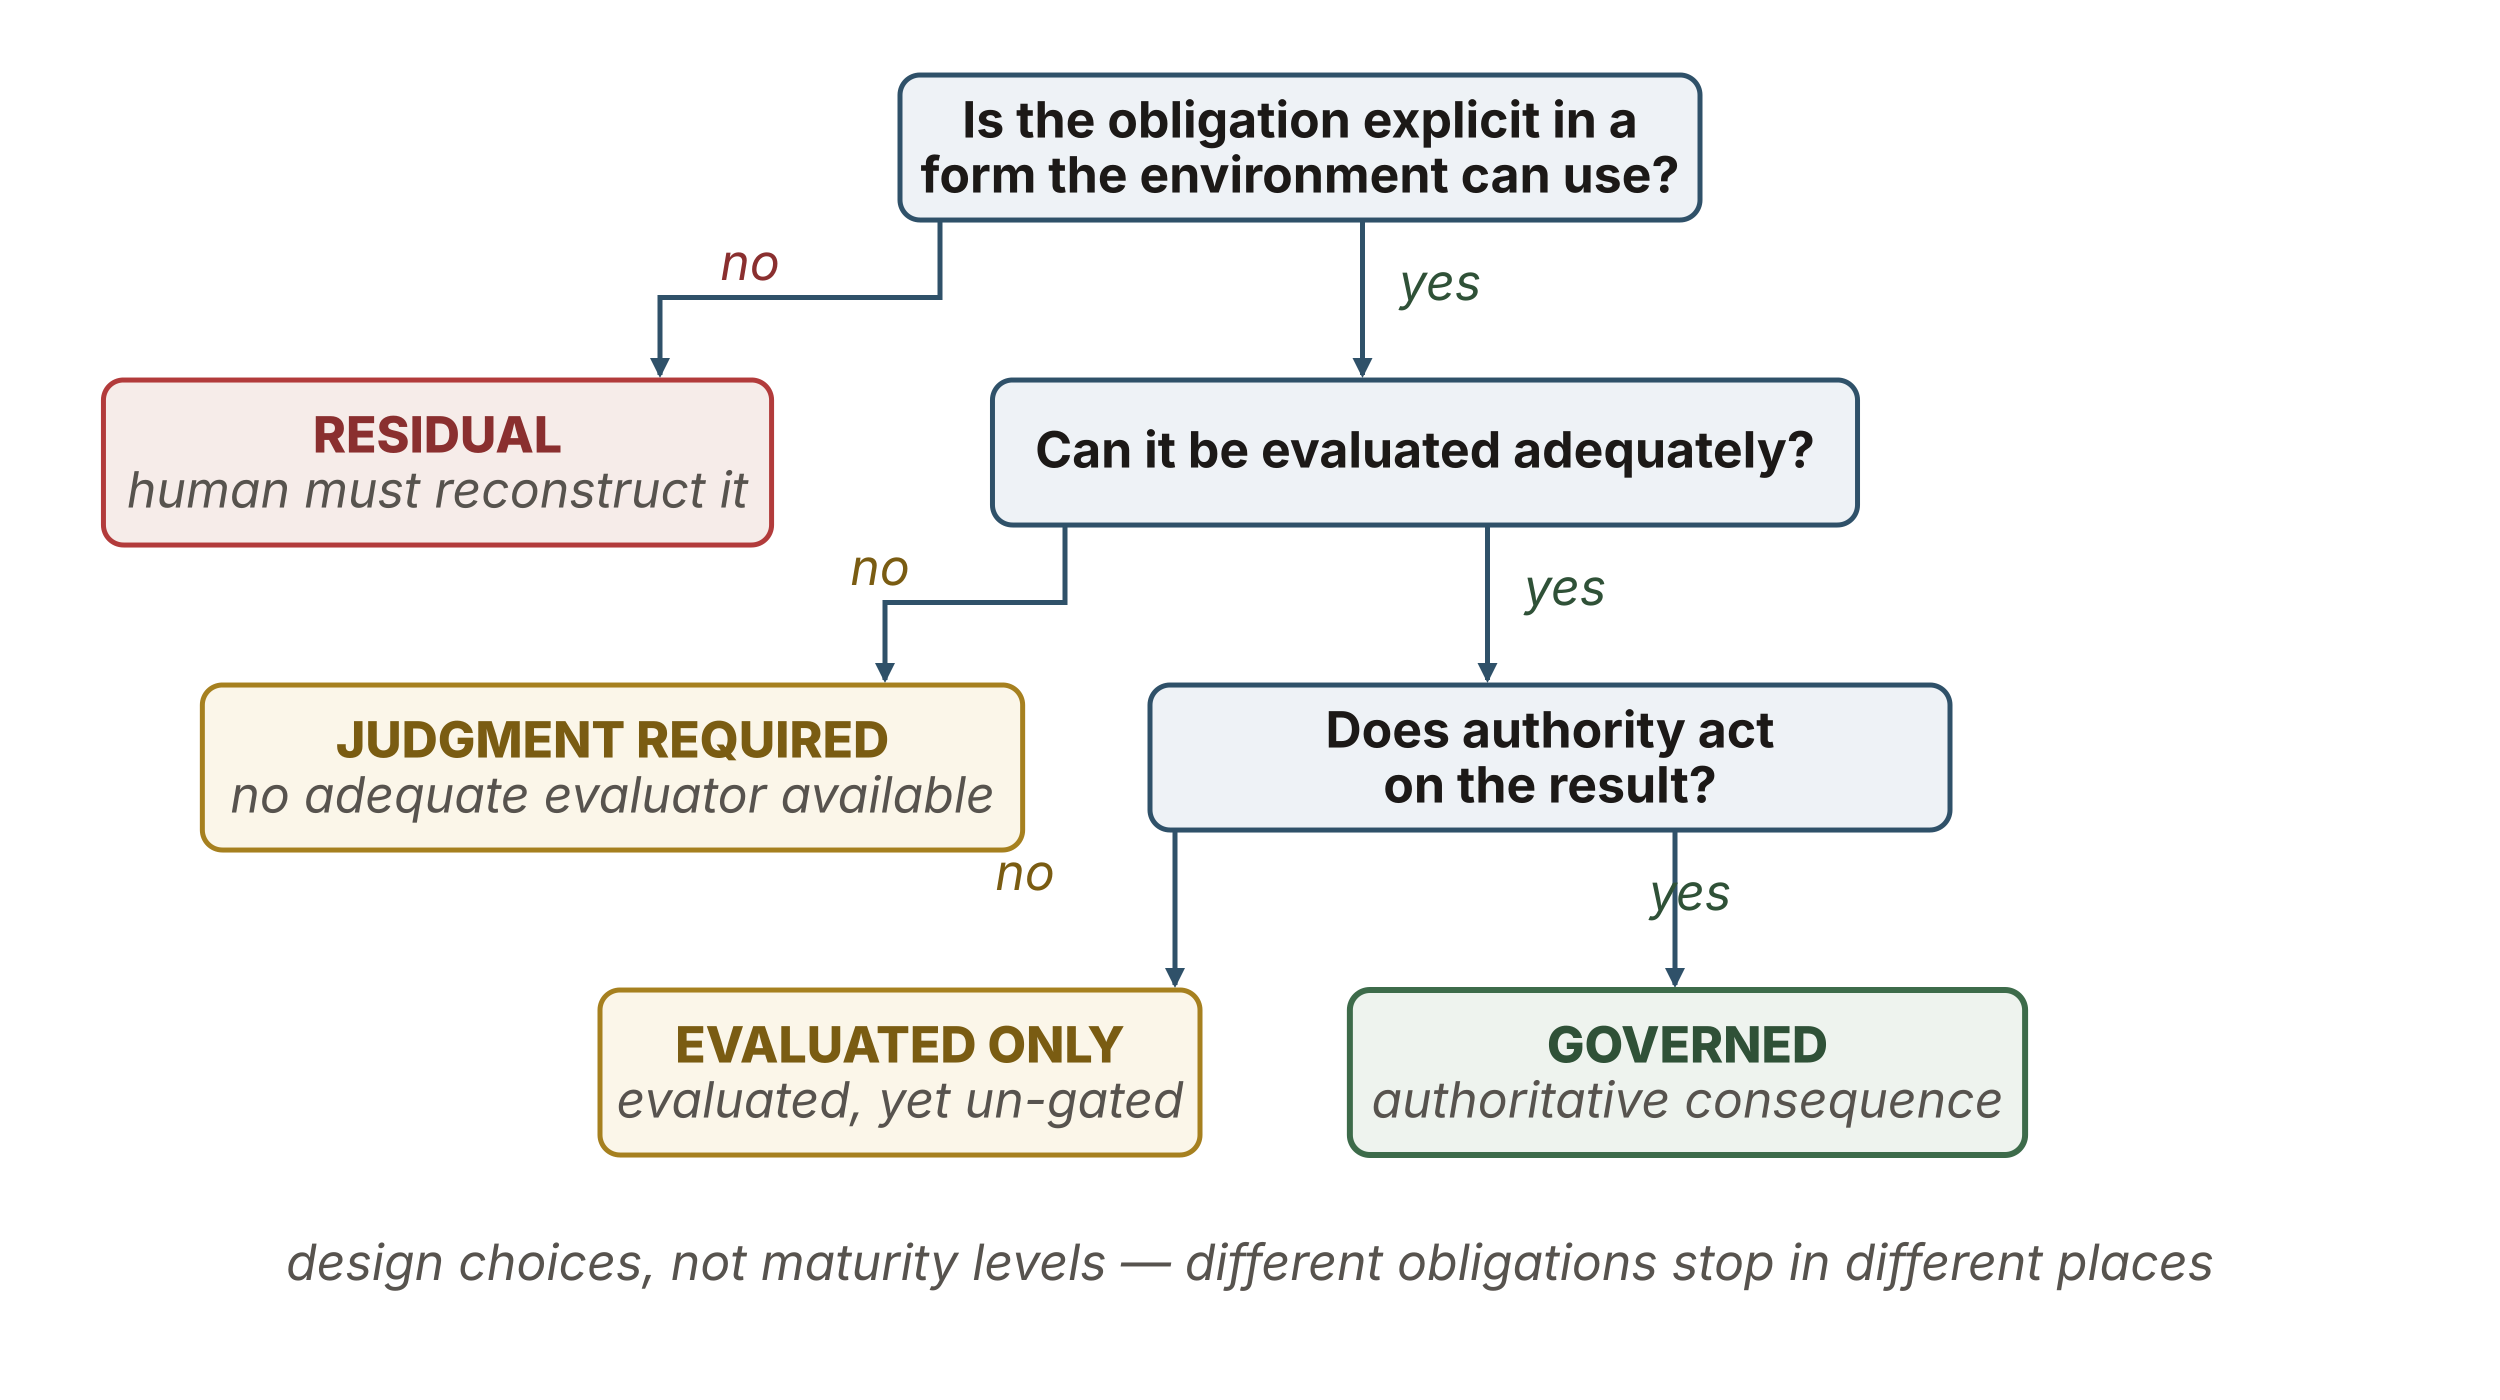
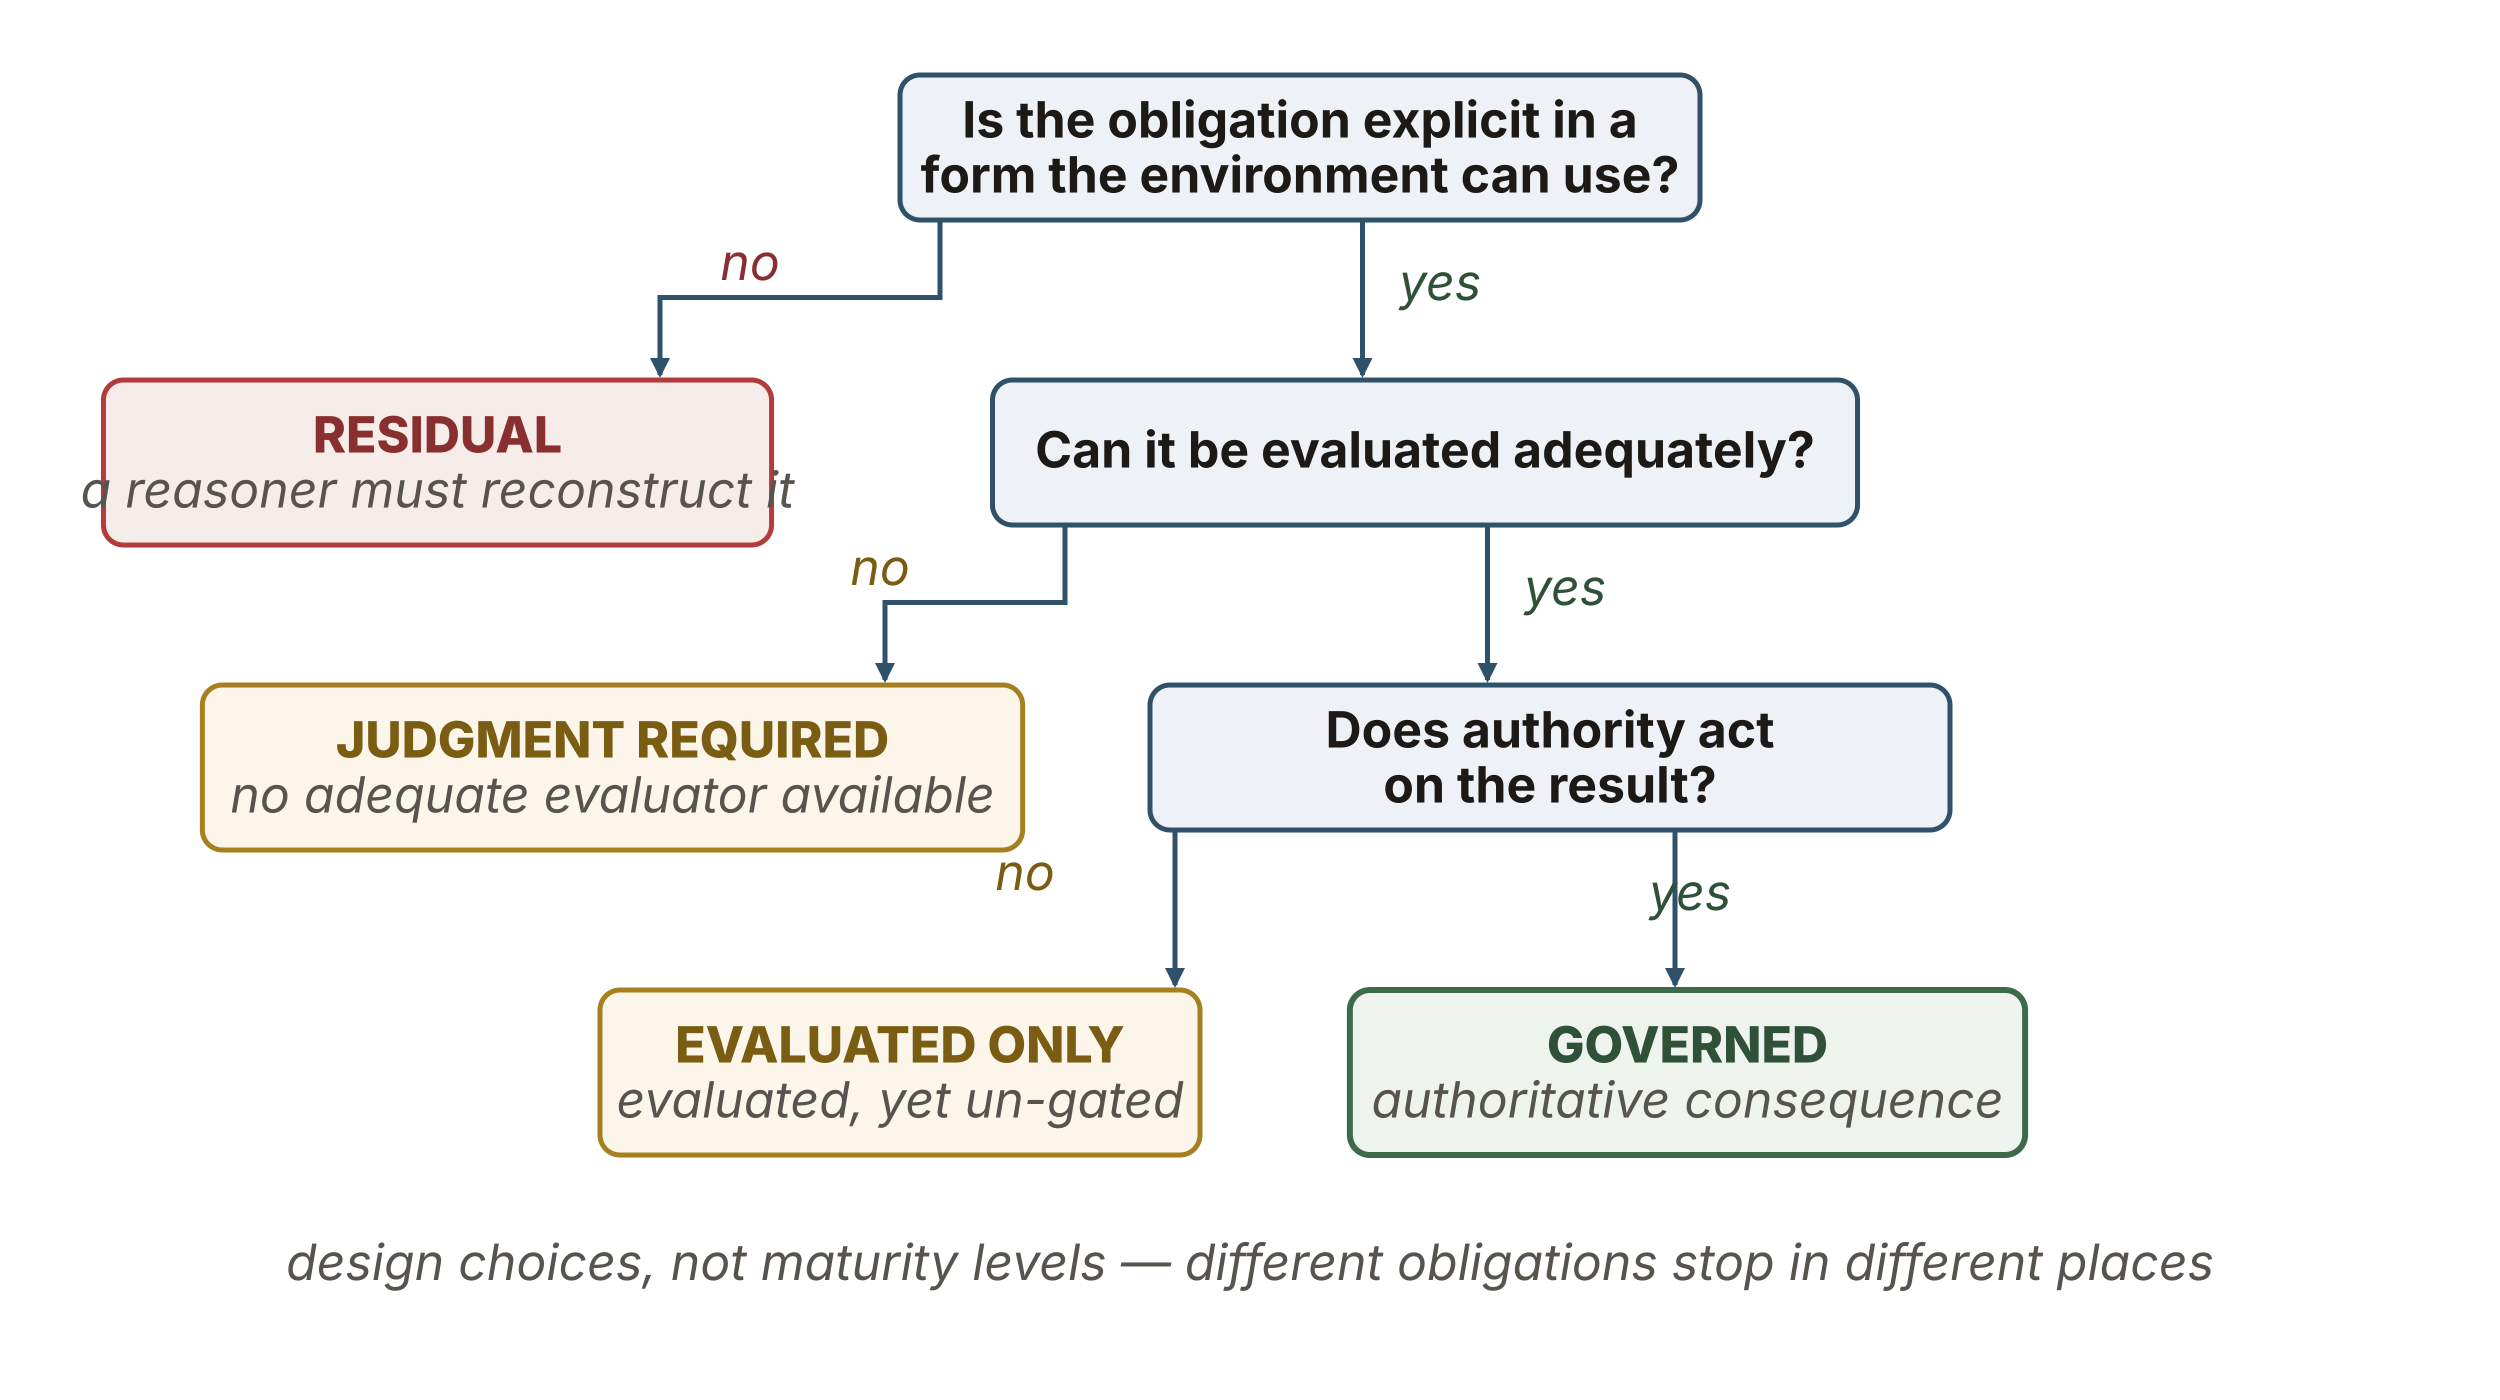
<svg xmlns="http://www.w3.org/2000/svg" viewBox="0 0 1000 560" width="1000" height="560" role="img" aria-labelledby="hgTitle hgDesc" font-family="'Source Sans 3', -apple-system, 'Segoe UI', sans-serif">
  <defs>
    <marker id="hg-ah" viewBox="0 0 10 10" refX="8.5" refY="5" markerWidth="8" markerHeight="8" orient="auto" markerUnits="userSpaceOnUse">
      <path d="M0,0 L10,5 L0,10 z" fill="#2f5169" />
    </marker>
  </defs>
  <rect id="q1" x="360" y="30" width="320" height="58" rx="8" fill="#eef2f6" stroke="#2f5169" stroke-width="2" />
  <text x="520" y="55" text-anchor="middle" font-size="20" font-weight="700" fill="#1c1917">Is the obligation explicit in a</text>
  <text x="520" y="77" text-anchor="middle" font-size="20" font-weight="700" fill="#1c1917">form the environment can use?</text>
  <path d="M376,88 L376,119 L264,119 L264,150" fill="none" stroke="#2f5169" stroke-width="2" marker-end="url(#hg-ah)" />
  <text x="300" y="112" text-anchor="middle" font-size="20" font-style="italic" fill="#8a2f2f">no</text>
  <rect id="residual" x="41.38" y="152" width="267.25" height="66" rx="8" fill="#f6ece9" stroke="#b23b3b" stroke-width="2" />
  <text x="175" y="181" text-anchor="middle" font-size="20" font-weight="800" fill="#8a2f2f">RESIDUAL</text>
-   <text x="175" y="203" text-anchor="middle" font-size="20" font-style="italic" fill="#57534e">human must reconstruct it</text>
+   <text x="175" y="203" text-anchor="middle" font-size="20" font-style="italic" fill="#57534e">a reasoner must reconstruct it</text>
  <path d="M545,88 L545,150" fill="none" stroke="#2f5169" stroke-width="2" marker-end="url(#hg-ah)" />
  <text x="576" y="120" text-anchor="middle" font-size="20" font-style="italic" fill="#2f5137">yes</text>
  <rect id="q2" x="396.99" y="152" width="346.02" height="58" rx="8" fill="#eef2f6" stroke="#2f5169" stroke-width="2" />
  <text x="570" y="187" text-anchor="middle" font-size="20" font-weight="700" fill="#1c1917">Can it be evaluated adequately?</text>
  <path d="M426,210 L426,241 L354,241 L354,272" fill="none" stroke="#2f5169" stroke-width="2" marker-end="url(#hg-ah)" />
  <text x="352" y="234" text-anchor="middle" font-size="20" font-style="italic" fill="#7a5c12">no</text>
  <rect id="judgment" x="80.94" y="274" width="328.12" height="66" rx="8" fill="#fbf6e9" stroke="#a6801f" stroke-width="2" />
  <text x="245" y="303" text-anchor="middle" font-size="20" font-weight="800" fill="#7a5c12">JUDGMENT REQUIRED</text>
  <text x="245" y="325" text-anchor="middle" font-size="20" font-style="italic" fill="#57534e">no adequate evaluator available</text>
  <path d="M595,210 L595,272" fill="none" stroke="#2f5169" stroke-width="2" marker-end="url(#hg-ah)" />
  <text x="626" y="242" text-anchor="middle" font-size="20" font-style="italic" fill="#2f5137">yes</text>
  <rect id="q3" x="460" y="274" width="320" height="58" rx="8" fill="#eef2f6" stroke="#2f5169" stroke-width="2" />
  <text x="620" y="299" text-anchor="middle" font-size="20" font-weight="700" fill="#1c1917">Does authority act</text>
  <text x="620" y="321" text-anchor="middle" font-size="20" font-weight="700" fill="#1c1917">on the result?</text>
  <path d="M470,332 L470,394" fill="none" stroke="#2f5169" stroke-width="2" marker-end="url(#hg-ah)" />
  <text x="410" y="356" text-anchor="middle" font-size="20" font-style="italic" fill="#7a5c12">no</text>
  <rect id="evaluated" x="240" y="396" width="240" height="66" rx="8" fill="#fbf6e9" stroke="#a6801f" stroke-width="2" />
  <text x="360" y="425" text-anchor="middle" font-size="20" font-weight="800" fill="#7a5c12">EVALUATED ONLY</text>
  <text x="360" y="447" text-anchor="middle" font-size="20" font-style="italic" fill="#57534e">evaluated, yet un-gated</text>
  <path d="M670,332 L670,394" fill="none" stroke="#2f5169" stroke-width="2" marker-end="url(#hg-ah)" />
  <text x="676" y="364" text-anchor="middle" font-size="20" font-style="italic" fill="#2f5137">yes</text>
  <rect id="governed" x="539.95" y="396" width="270.09" height="66" rx="8" fill="#eef3ee" stroke="#3d6b4a" stroke-width="2.4" />
  <text x="675" y="425" text-anchor="middle" font-size="20" font-weight="800" fill="#2f5137">GOVERNED</text>
  <text x="675" y="447" text-anchor="middle" font-size="20" font-style="italic" fill="#57534e">authoritative consequence</text>
  <text x="500" y="512" text-anchor="middle" font-size="20" font-style="italic" fill="#57534e">design choices, not maturity levels — different obligations stop in different places</text>
</svg>
